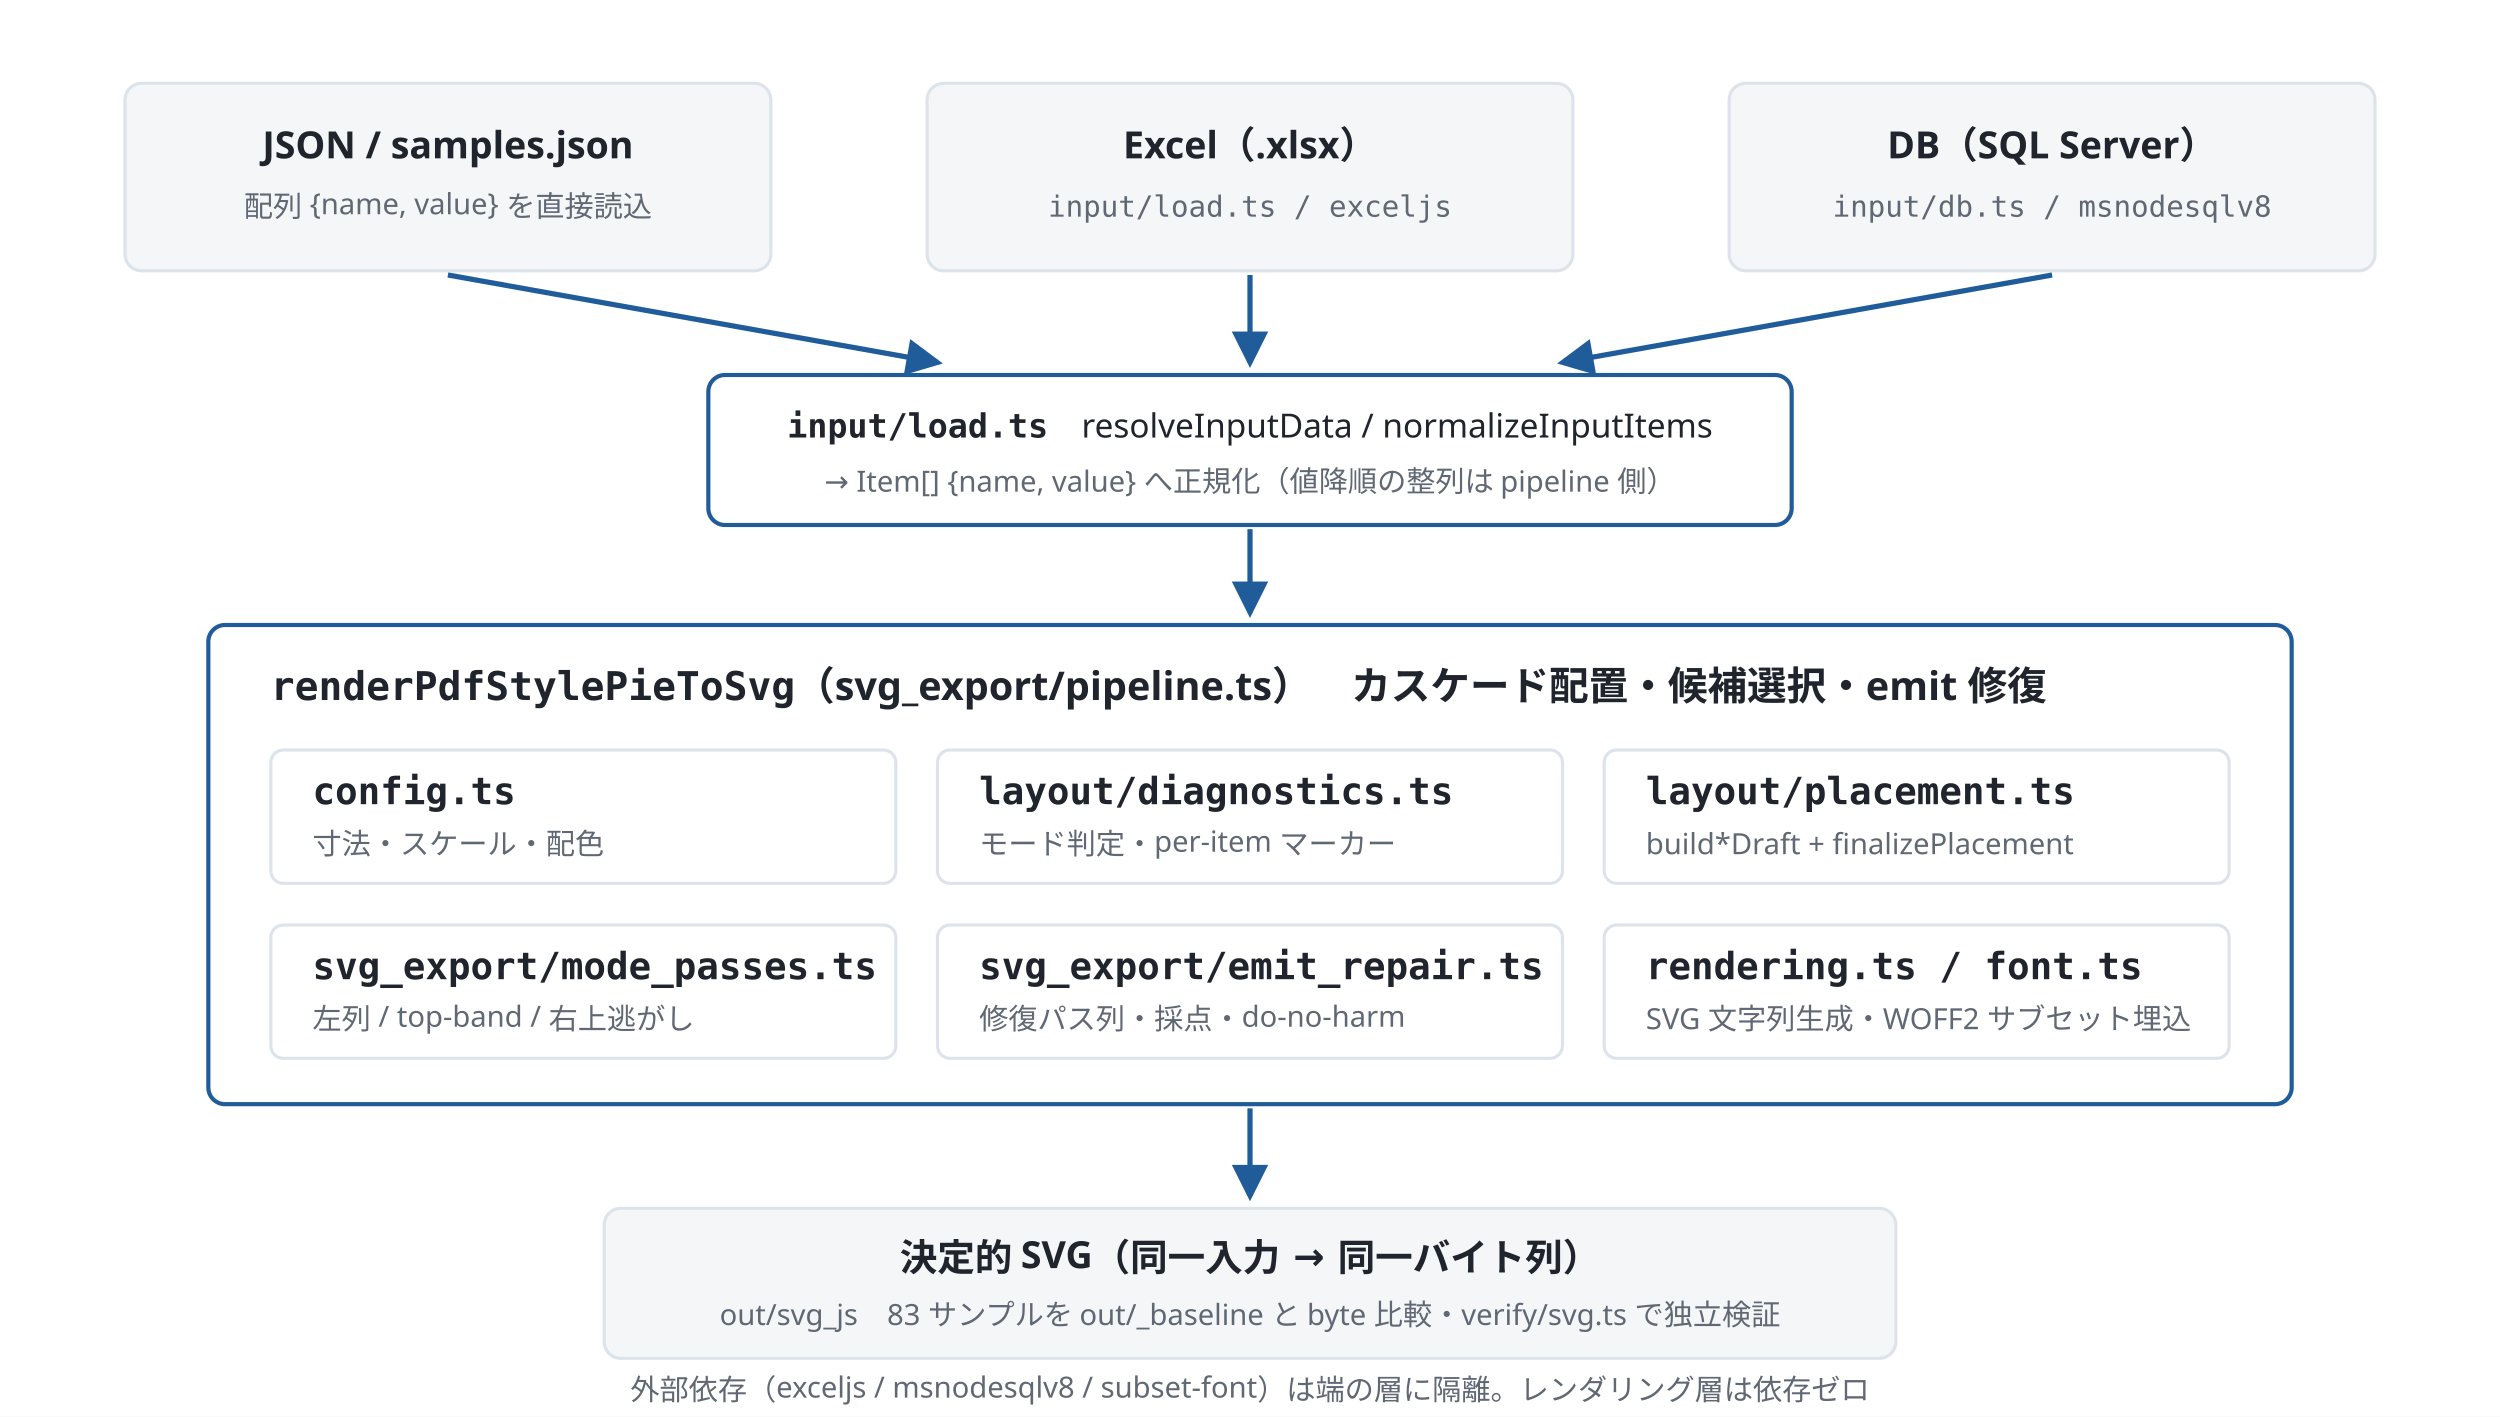
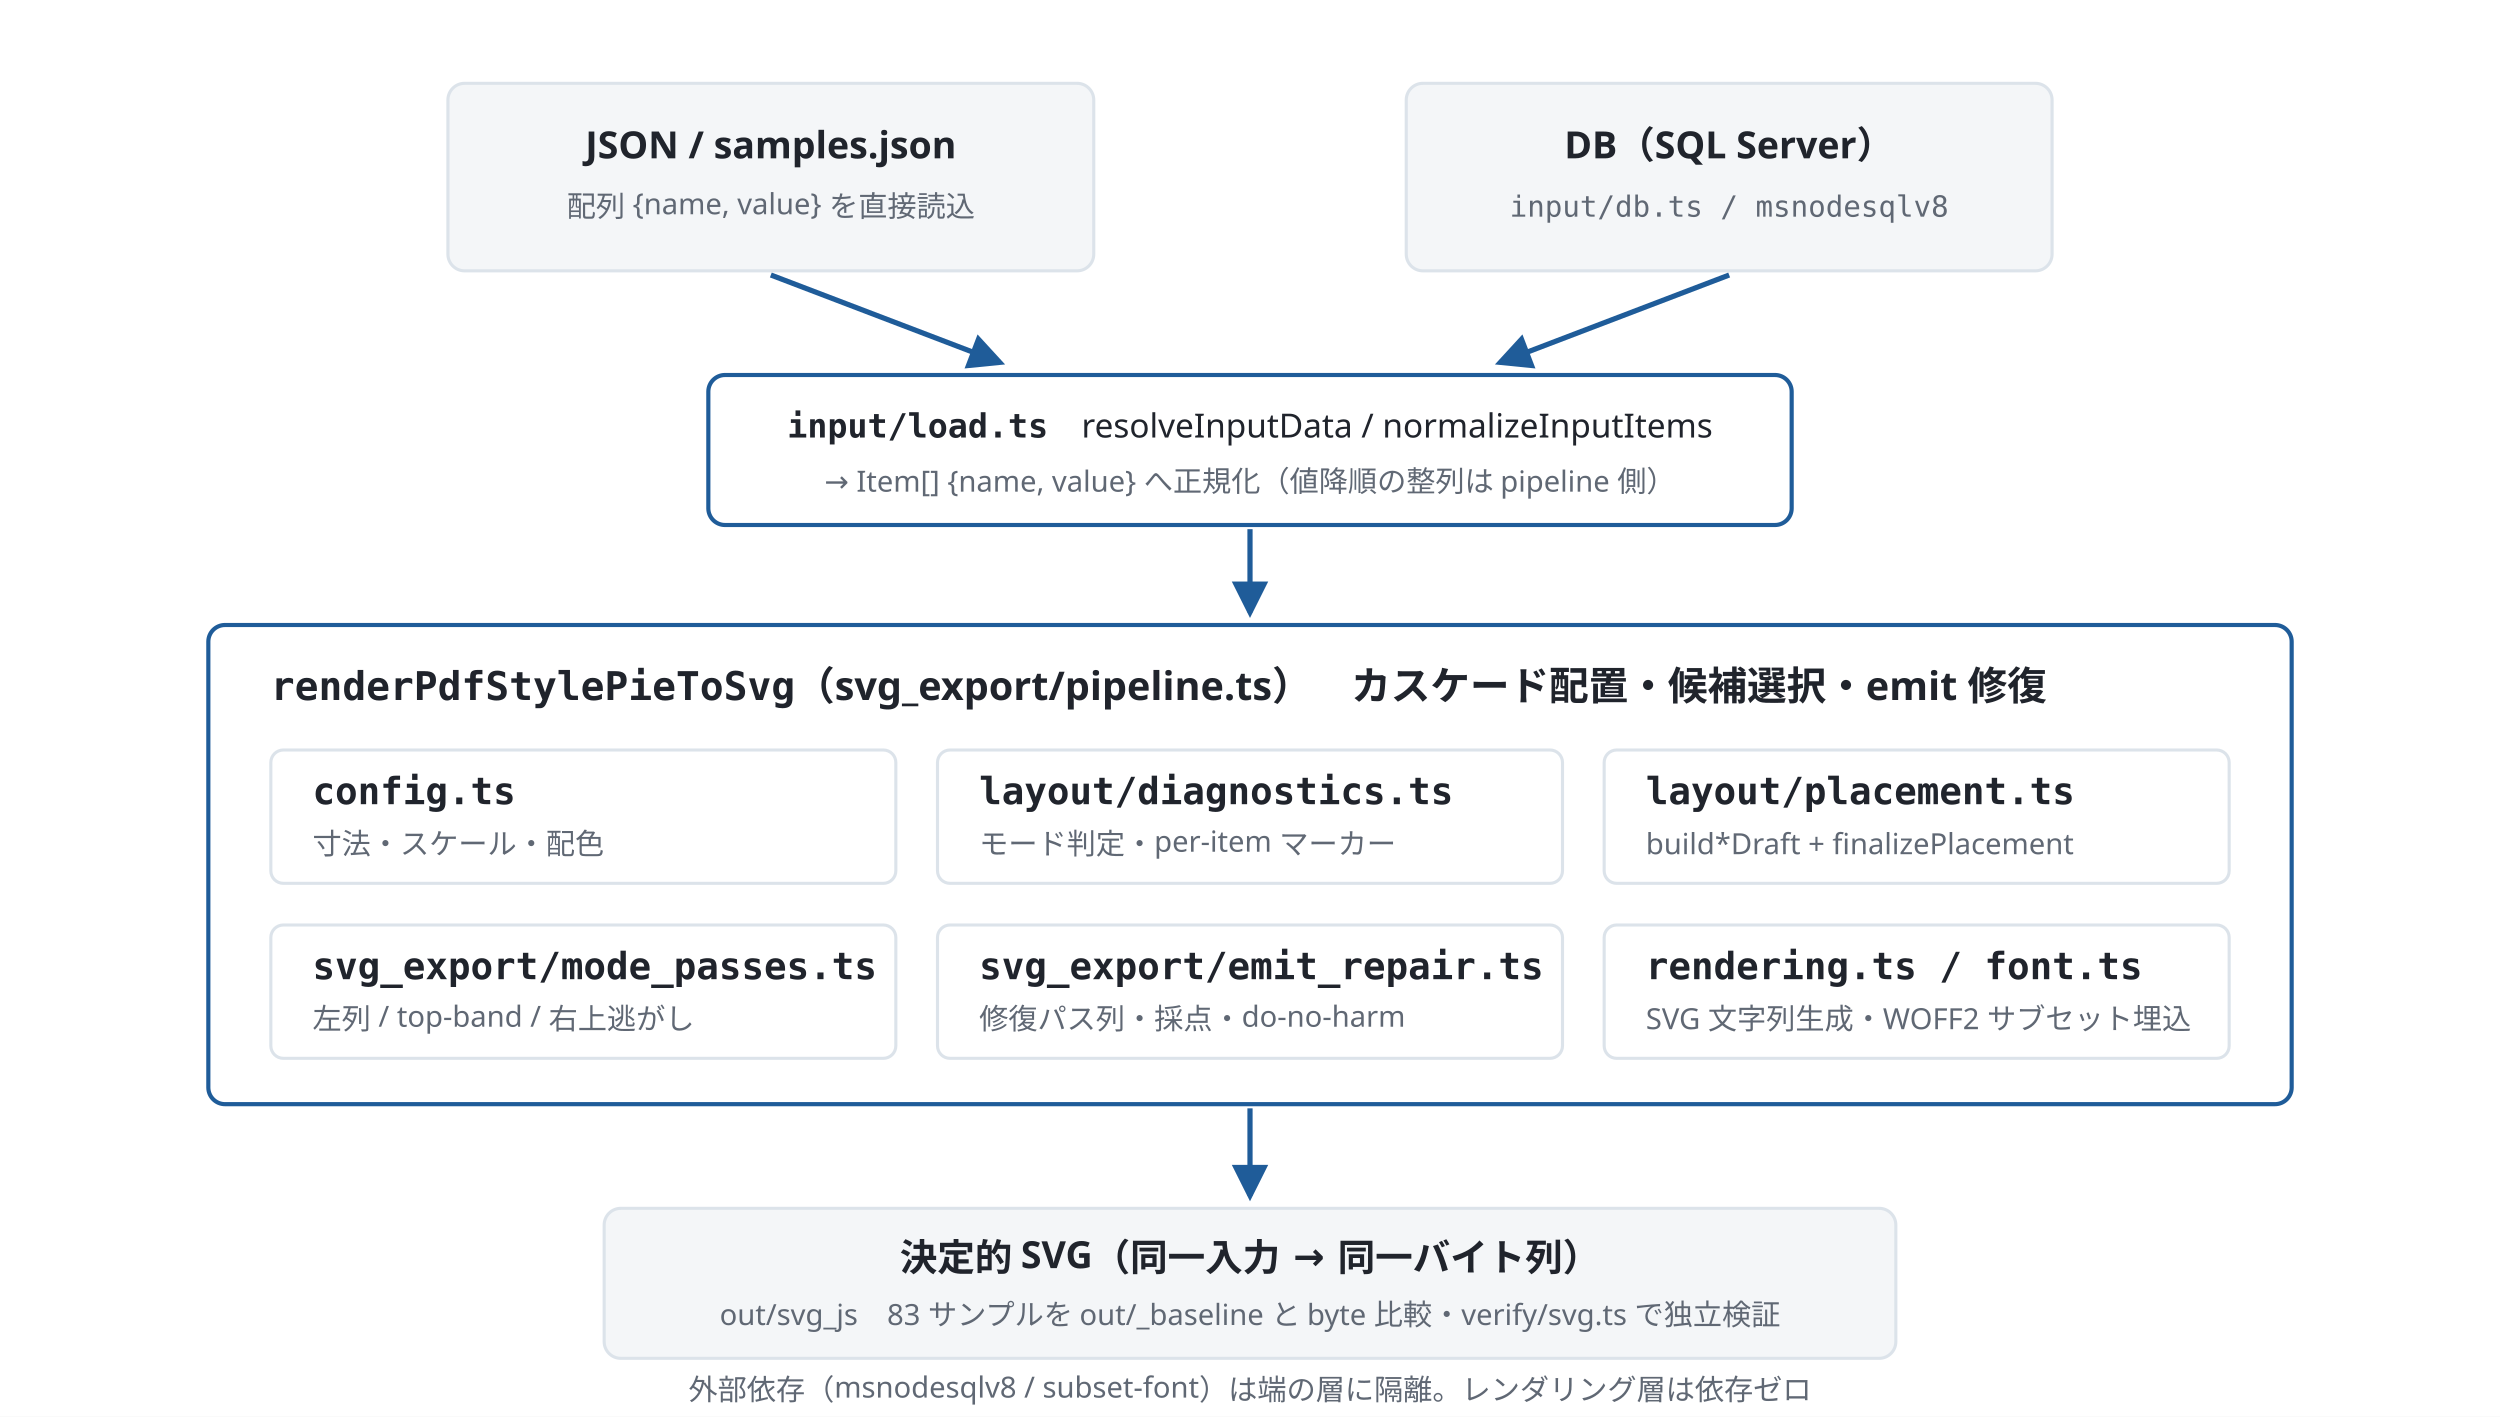
<svg xmlns="http://www.w3.org/2000/svg" width="1200" height="680" viewBox="0 0 1200 680">
  <style>
    text { font-family: 'BIZ UDPGothic', sans-serif; fill: #20242C; }
    .mono { font-family: 'BIZ UDGothic', monospace; }
    .name { font-size: 18px; font-weight: bold; }
    .item { font-size: 16px; }
    .small { font-size: 14px; fill: #606874; }
    .head { font-size: 19px; font-weight: bold; }
    .box { fill: #FFFFFF; stroke: #1F5C99; stroke-width: 2; }
    .panel { fill: #F4F6F8; stroke: #DCE3EA; stroke-width: 1.5; }
    .sub { fill: #FFFFFF; stroke: #DCE3EA; stroke-width: 1.5; }
    .edge { stroke: #1F5C99; stroke-width: 2.5; fill: none; marker-end: url(#arrow); }
  </style>
  <defs>
    <marker id="arrow" viewBox="0 0 10 10" refX="8.5" refY="5" markerWidth="7" markerHeight="7" orient="auto-start-reverse">
      <path d="M0,0 L10,5 L0,10 z" fill="#1F5C99" />
    </marker>
  </defs>
  <rect width="1200" height="680" fill="#FFFFFF" />
-   <rect class="panel" x="60" y="40" width="310" height="90" rx="8" />
-   <text class="name" x="215" y="76" text-anchor="middle">JSON / samples.json</text>
-   <text class="small" x="215" y="104" text-anchor="middle">配列 {name, value} を直接読込</text>
-   <rect class="panel" x="445" y="40" width="310" height="90" rx="8" />
-   <text class="name" x="600" y="76" text-anchor="middle">Excel（.xlsx）</text>
-   <text class="small mono" x="600" y="104" text-anchor="middle">input/load.ts / exceljs</text>
-   <rect class="panel" x="830" y="40" width="310" height="90" rx="8" />
-   <text class="name" x="985" y="76" text-anchor="middle">DB（SQL Server）</text>
-   <text class="small mono" x="985" y="104" text-anchor="middle">input/db.ts / msnodesqlv8</text>
+   <rect class="panel" x="215" y="40" width="310" height="90" rx="8" />
+   <text class="name" x="370" y="76" text-anchor="middle">JSON / samples.json</text>
+   <text class="small" x="370" y="104" text-anchor="middle">配列 {name, value} を直接読込</text>
+   <rect class="panel" x="675" y="40" width="310" height="90" rx="8" />
+   <text class="name" x="830" y="76" text-anchor="middle">DB（SQL Server）</text>
+   <text class="small mono" x="830" y="104" text-anchor="middle">input/db.ts / msnodesqlv8</text>
  <rect class="box" x="340" y="180" width="520" height="72" rx="8" />
  <text class="item" x="600" y="210" text-anchor="middle">
    <tspan class="mono" font-weight="bold">input/load.ts</tspan>　resolveInputData / normalizeInputItems</text>
  <text class="small" x="600" y="236" text-anchor="middle">→ Item[] {name, value} へ正規化（値降順の整列は pipeline 側）</text>
  <rect class="box" x="100" y="300" width="1000" height="230" rx="8" />
  <text class="head" x="130" y="336">
    <tspan class="mono">renderPdfStylePieToSvg</tspan>（svg_export/pipeline.ts）　カスケード配置・候補選択・emit 修復</text>
  <rect class="sub" x="130" y="360" width="300" height="64" rx="6" />
  <text class="name mono" x="150" y="386">config.ts</text>
  <text class="small" x="150" y="410">寸法・スケール・配色</text>
  <rect class="sub" x="450" y="360" width="300" height="64" rx="6" />
  <text class="name mono" x="470" y="386">layout/diagnostics.ts</text>
  <text class="small" x="470" y="410">モード判定・per-item マーカー</text>
  <rect class="sub" x="770" y="360" width="300" height="64" rx="6" />
  <text class="name mono" x="790" y="386">layout/placement.ts</text>
  <text class="small" x="790" y="410">build*Draft + finalizePlacement</text>
  <rect class="sub" x="130" y="444" width="300" height="64" rx="6" />
  <text class="name mono" x="150" y="470">svg_export/mode_passes.ts</text>
  <text class="small" x="150" y="494">左列 / top-band / 右上逃がし</text>
  <rect class="sub" x="450" y="444" width="300" height="64" rx="6" />
  <text class="name mono" x="470" y="470">svg_export/emit_repair.ts</text>
  <text class="small" x="470" y="494">修復パス列・採点・do-no-harm</text>
  <rect class="sub" x="770" y="444" width="300" height="64" rx="6" />
  <text class="name mono" x="790" y="470">rendering.ts / font.ts</text>
  <text class="small" x="790" y="494">SVG 文字列生成・WOFF2 サブセット埋込</text>
  <rect class="panel" x="290" y="580" width="620" height="72" rx="8" />
  <text class="name" x="600" y="610" text-anchor="middle">決定的 SVG（同一入力 → 同一バイト列）</text>
  <text class="small" x="600" y="636" text-anchor="middle">out/svg_js　83 サンプルを out/_baseline と byte 比較・verify/svg.ts で独立検証</text>
-   <line class="edge" x1="215" y1="132" x2="450" y2="174" />
-   <line class="edge" x1="600" y1="132" x2="600" y2="174" />
-   <line class="edge" x1="985" y1="132" x2="750" y2="174" />
+   <line class="edge" x1="370" y1="132" x2="480" y2="174" />
+   <line class="edge" x1="830" y1="132" x2="720" y2="174" />
  <line class="edge" x1="600" y1="254" x2="600" y2="294" />
  <line class="edge" x1="600" y1="532" x2="600" y2="574" />
-   <text class="small" x="600" y="672" text-anchor="middle">外部依存（exceljs / msnodesqlv8 / subset-font）は端の層に隔離。レンダリング層は依存ゼロ</text>
+   <text class="small" x="600" y="672" text-anchor="middle">外部依存（msnodesqlv8 / subset-font）は端の層に隔離。レンダリング層は依存ゼロ</text>
</svg>
